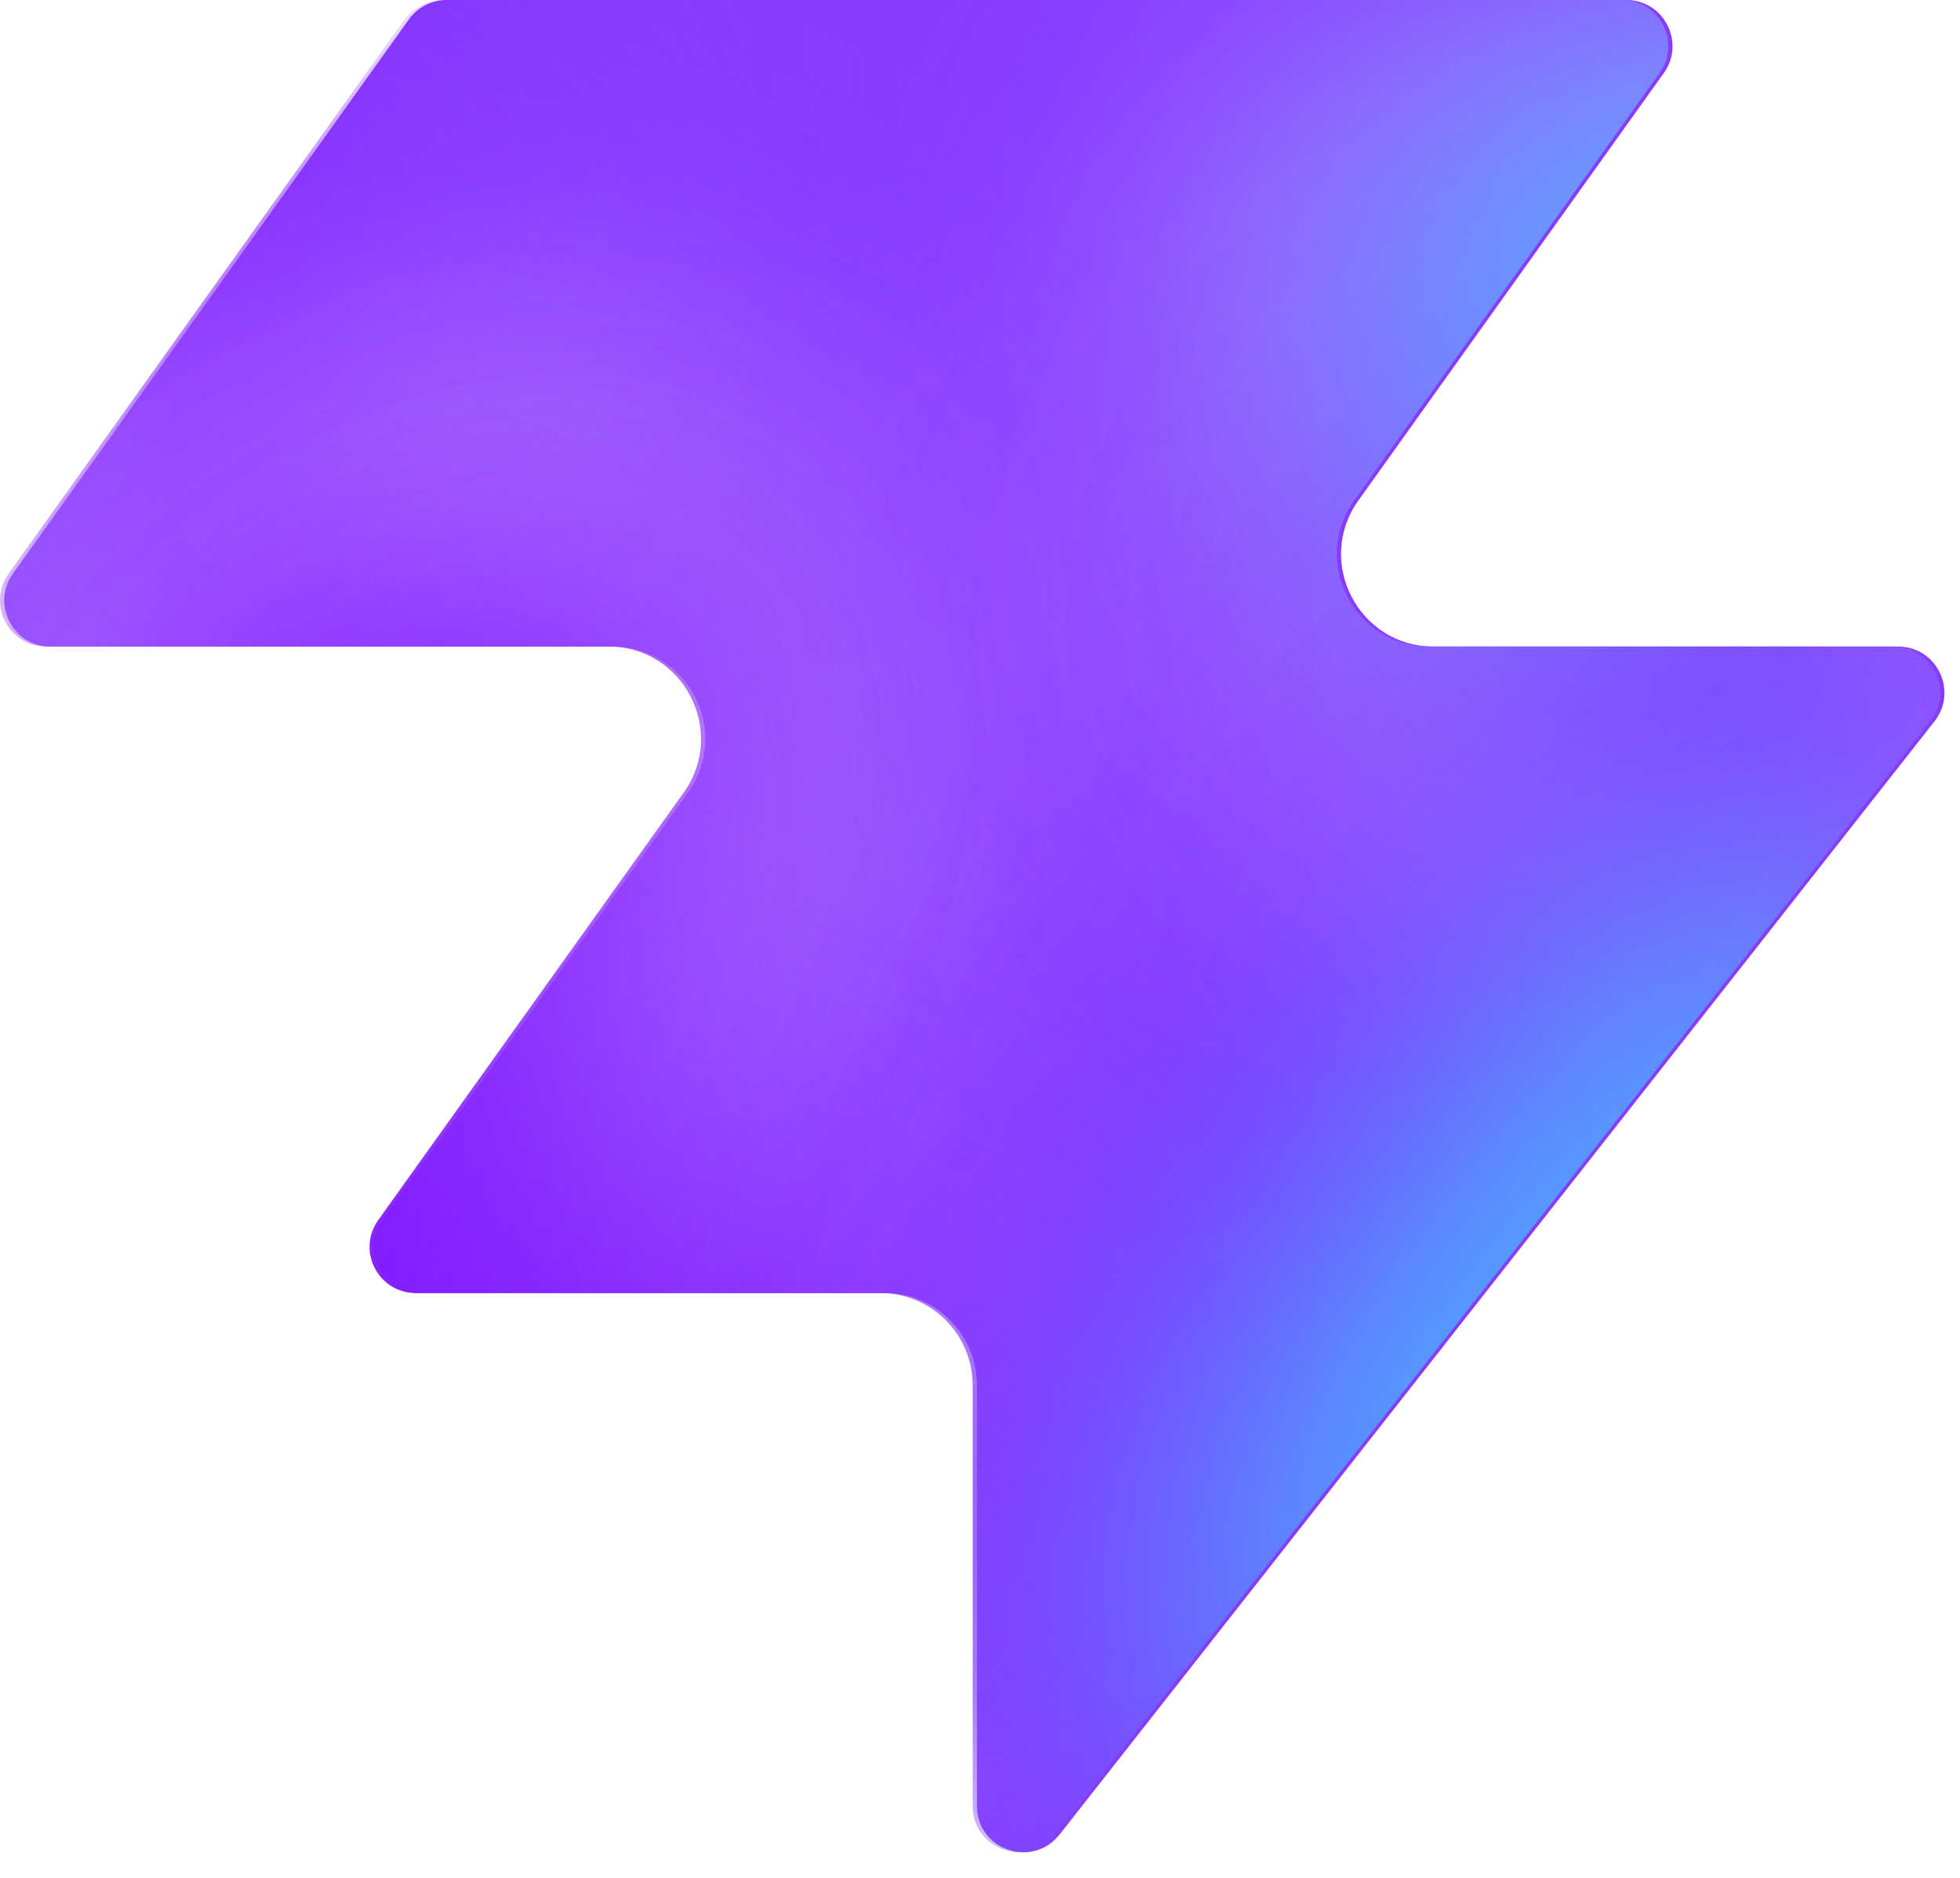
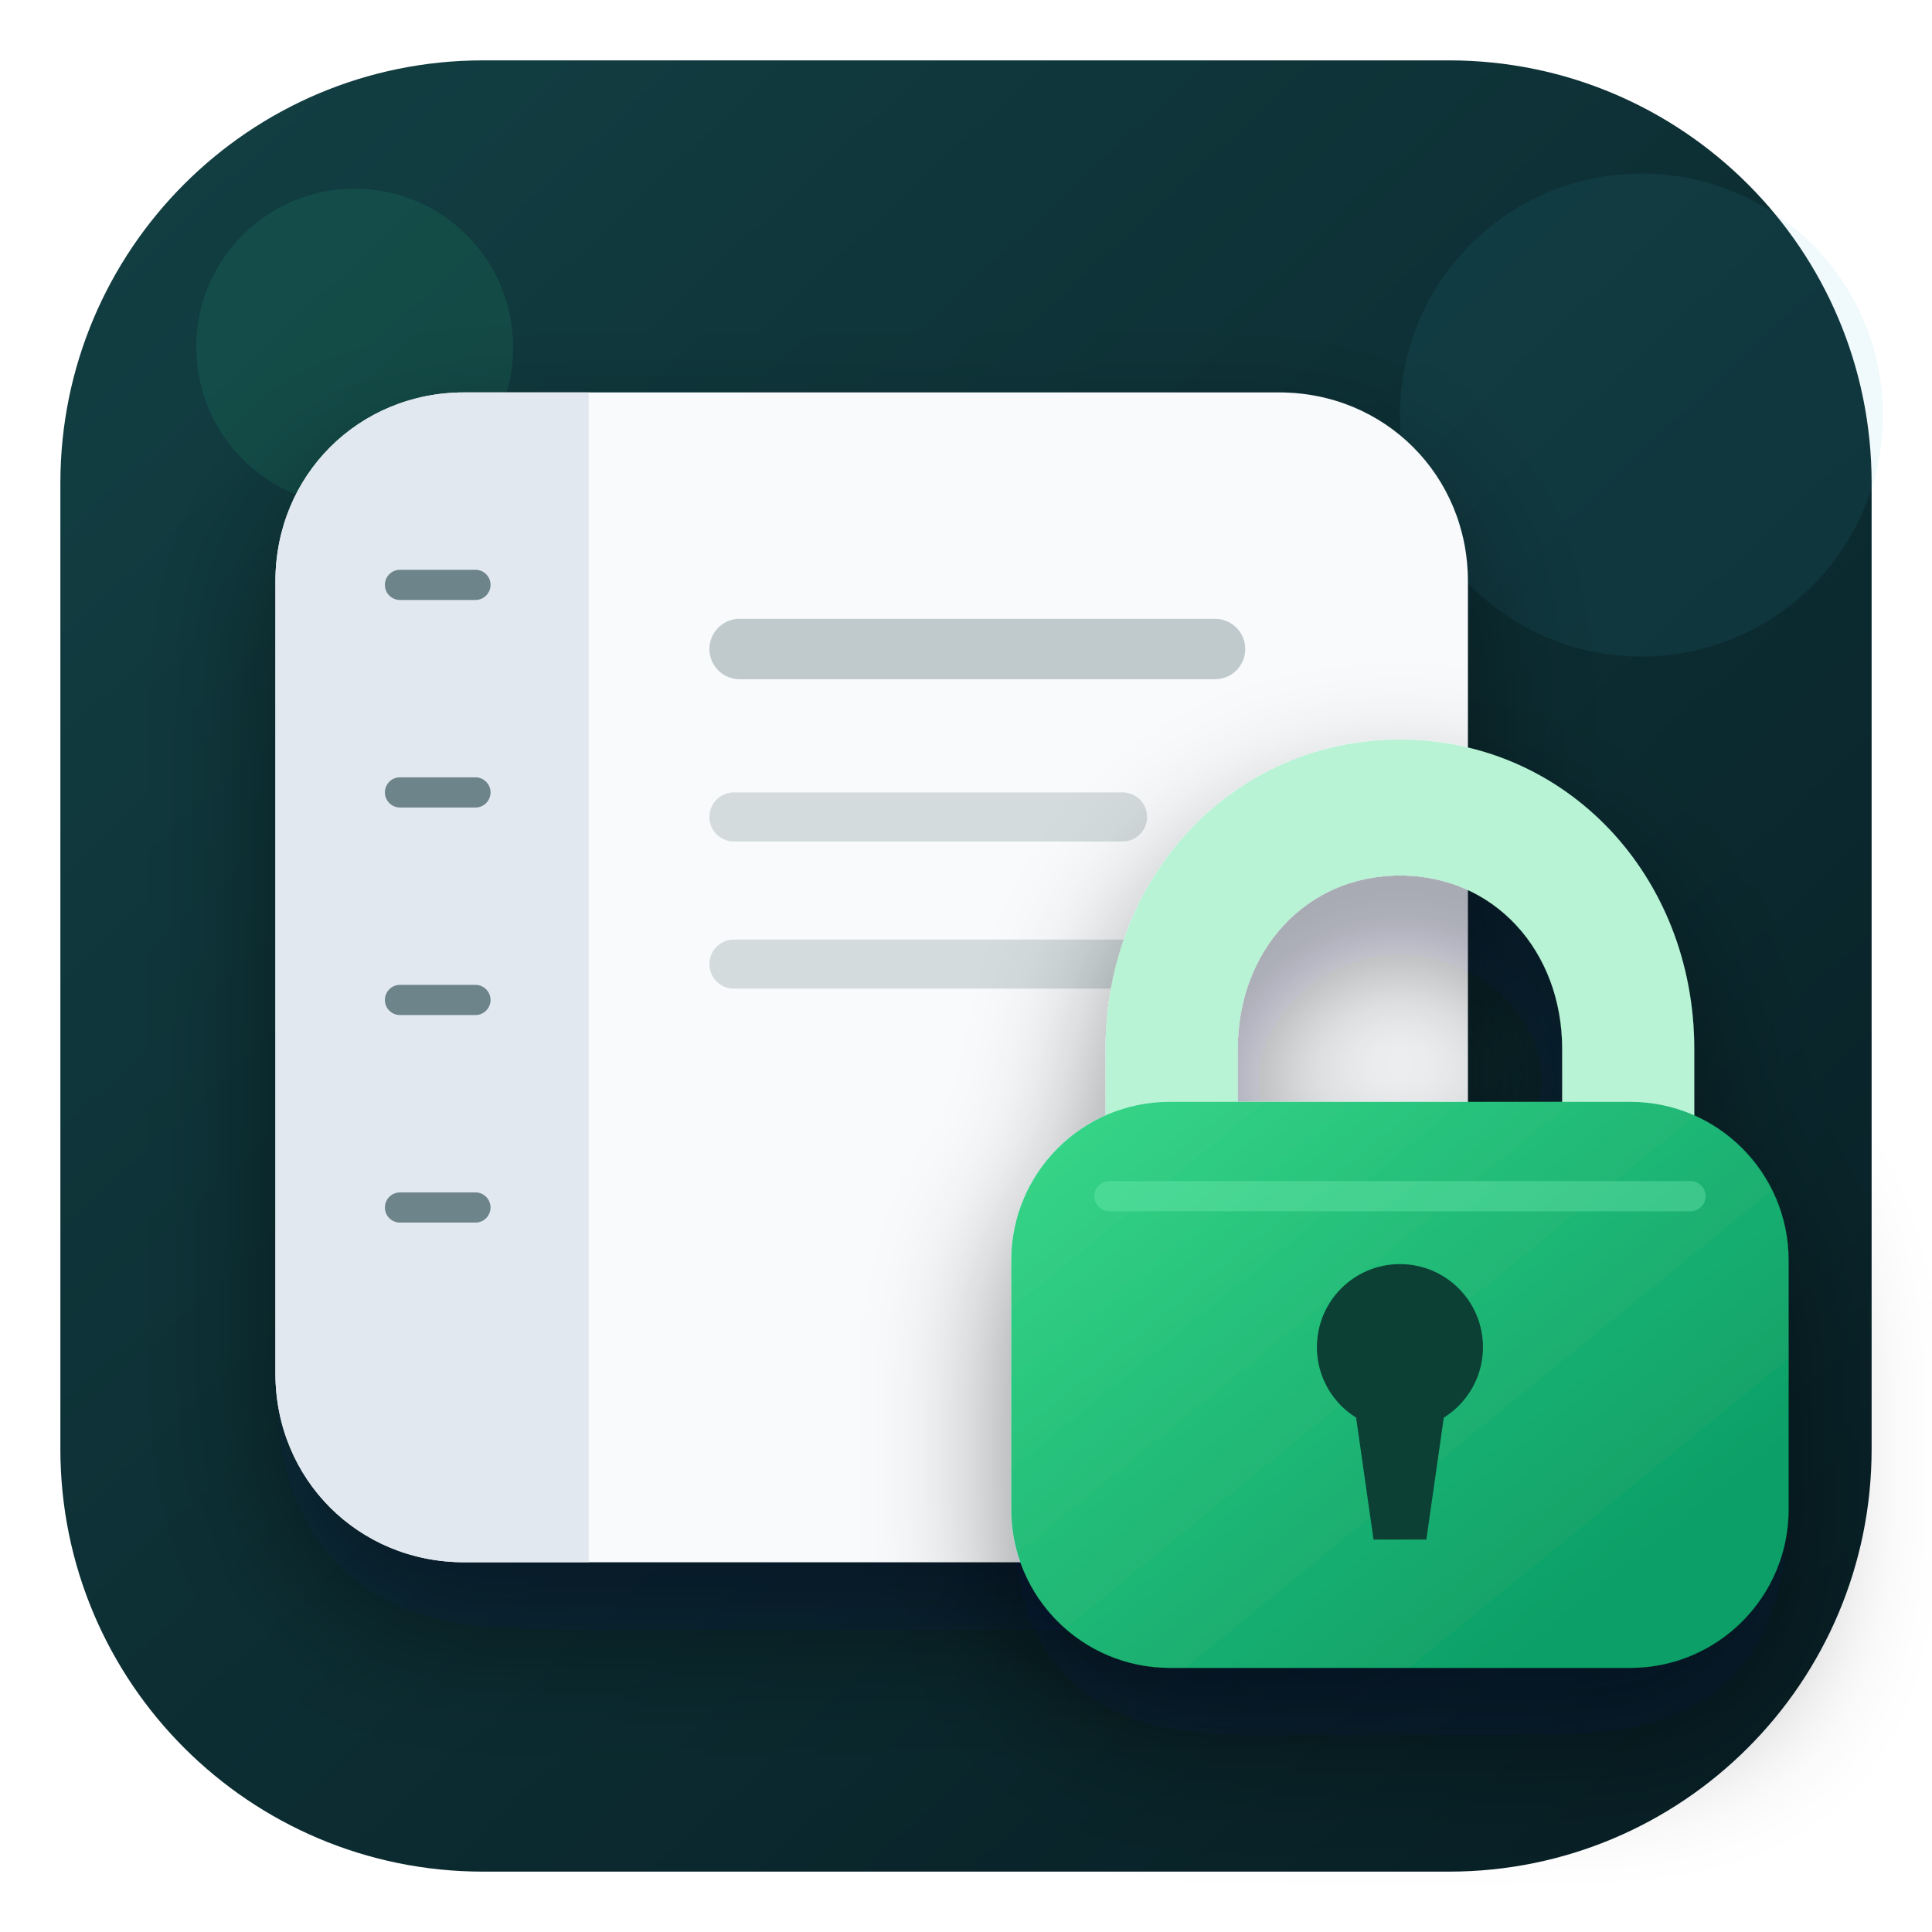
- <svg xmlns="http://www.w3.org/2000/svg" width="48" height="46" fill="none" viewBox="0 0 48 46">
-   <path fill="#863bff" d="M25.946 44.938c-.664.845-2.021.375-2.021-.698V33.937a2.26 2.26 0 0 0-2.262-2.262H10.287c-.92 0-1.456-1.04-.92-1.788l7.48-10.471c1.07-1.497 0-3.578-1.842-3.578H1.237c-.92 0-1.456-1.04-.92-1.788L10.013.474c.214-.297.556-.474.92-.474h28.894c.92 0 1.456 1.04.92 1.788l-7.48 10.471c-1.07 1.498 0 3.579 1.842 3.579h11.377c.943 0 1.473 1.088.89 1.83L25.947 44.94z" style="fill:#863bff;fill:color(display-p3 .525 .23 1);fill-opacity:1" />
-   <mask id="a" width="48" height="46" x="0" y="0" maskUnits="userSpaceOnUse" style="mask-type:alpha">
-     <path fill="#000" d="M25.842 44.938c-.664.844-2.021.375-2.021-.698V33.937a2.26 2.26 0 0 0-2.262-2.262H10.183c-.92 0-1.456-1.04-.92-1.788l7.48-10.471c1.07-1.498 0-3.579-1.842-3.579H1.133c-.92 0-1.456-1.04-.92-1.787L9.91.473c.214-.297.556-.474.92-.474h28.894c.92 0 1.456 1.04.92 1.788l-7.48 10.471c-1.07 1.498 0 3.578 1.842 3.578h11.377c.943 0 1.473 1.088.89 1.832L25.843 44.94z" style="fill:#000;fill-opacity:1" />
-   </mask>
-   <g mask="url(#a)">
-     <g filter="url(#b)">
-       <ellipse cx="5.508" cy="14.704" fill="#ede6ff" rx="5.508" ry="14.704" style="fill:#ede6ff;fill:color(display-p3 .927 .903 1);fill-opacity:1" transform="matrix(.00324 1 1 -.00324 -4.47 31.516)" />
-     </g>
-     <g filter="url(#c)">
-       <ellipse cx="10.399" cy="29.851" fill="#ede6ff" rx="10.399" ry="29.851" style="fill:#ede6ff;fill:color(display-p3 .927 .903 1);fill-opacity:1" transform="matrix(.00324 1 1 -.00324 -39.328 7.883)" />
-     </g>
-     <g filter="url(#d)">
-       <ellipse cx="5.508" cy="30.487" fill="#7e14ff" rx="5.508" ry="30.487" style="fill:#7e14ff;fill:color(display-p3 .492 .077 1);fill-opacity:1" transform="rotate(89.814 -25.913 -14.639)scale(1 -1)" />
-     </g>
-     <g filter="url(#e)">
-       <ellipse cx="5.508" cy="30.599" fill="#7e14ff" rx="5.508" ry="30.599" style="fill:#7e14ff;fill:color(display-p3 .492 .077 1);fill-opacity:1" transform="rotate(89.814 -32.644 -3.334)scale(1 -1)" />
-     </g>
-     <g filter="url(#f)">
-       <ellipse cx="5.508" cy="30.599" fill="#7e14ff" rx="5.508" ry="30.599" style="fill:#7e14ff;fill:color(display-p3 .492 .077 1);fill-opacity:1" transform="matrix(.00324 1 1 -.00324 -34.34 30.47)" />
-     </g>
-     <g filter="url(#g)">
-       <ellipse cx="14.072" cy="22.078" fill="#ede6ff" rx="14.072" ry="22.078" style="fill:#ede6ff;fill:color(display-p3 .927 .903 1);fill-opacity:1" transform="rotate(93.35 24.506 48.493)scale(-1 1)" />
-     </g>
-     <g filter="url(#h)">
-       <ellipse cx="3.47" cy="21.501" fill="#7e14ff" rx="3.47" ry="21.501" style="fill:#7e14ff;fill:color(display-p3 .492 .077 1);fill-opacity:1" transform="rotate(89.009 28.708 47.59)scale(-1 1)" />
-     </g>
-     <g filter="url(#i)">
-       <ellipse cx="3.47" cy="21.501" fill="#7e14ff" rx="3.47" ry="21.501" style="fill:#7e14ff;fill:color(display-p3 .492 .077 1);fill-opacity:1" transform="rotate(89.009 28.708 47.59)scale(-1 1)" />
-     </g>
-     <g filter="url(#j)">
-       <ellipse cx=".387" cy="8.972" fill="#7e14ff" rx="4.407" ry="29.108" style="fill:#7e14ff;fill:color(display-p3 .492 .077 1);fill-opacity:1" transform="rotate(39.51 .387 8.972)" />
-     </g>
-     <g filter="url(#k)">
-       <ellipse cx="47.523" cy="-6.092" fill="#7e14ff" rx="4.407" ry="29.108" style="fill:#7e14ff;fill:color(display-p3 .492 .077 1);fill-opacity:1" transform="rotate(37.892 47.523 -6.092)" />
-     </g>
-     <g filter="url(#l)">
-       <ellipse cx="41.412" cy="6.333" fill="#47bfff" rx="5.971" ry="9.665" style="fill:#47bfff;fill:color(display-p3 .28 .748 1);fill-opacity:1" transform="rotate(37.892 41.412 6.333)" />
-     </g>
-     <g filter="url(#m)">
-       <ellipse cx="-1.879" cy="38.332" fill="#7e14ff" rx="4.407" ry="29.108" style="fill:#7e14ff;fill:color(display-p3 .492 .077 1);fill-opacity:1" transform="rotate(37.892 -1.88 38.332)" />
-     </g>
-     <g filter="url(#n)">
-       <ellipse cx="-1.879" cy="38.332" fill="#7e14ff" rx="4.407" ry="29.108" style="fill:#7e14ff;fill:color(display-p3 .492 .077 1);fill-opacity:1" transform="rotate(37.892 -1.88 38.332)" />
-     </g>
-     <g filter="url(#o)">
-       <ellipse cx="35.651" cy="29.907" fill="#7e14ff" rx="4.407" ry="29.108" style="fill:#7e14ff;fill:color(display-p3 .492 .077 1);fill-opacity:1" transform="rotate(37.892 35.651 29.907)" />
-     </g>
-     <g filter="url(#p)">
-       <ellipse cx="38.418" cy="32.4" fill="#47bfff" rx="5.971" ry="15.297" style="fill:#47bfff;fill:color(display-p3 .28 .748 1);fill-opacity:1" transform="rotate(37.892 38.418 32.4)" />
-     </g>
-   </g>
+ <svg xmlns="http://www.w3.org/2000/svg" viewBox="0 0 512 512" role="img" aria-labelledby="title desc">
  <defs>
-     <filter id="b" width="60.045" height="41.654" x="-19.77" y="16.149" color-interpolation-filters="sRGB" filterUnits="userSpaceOnUse">
-       <feFlood flood-opacity="0" result="BackgroundImageFix" />
-       <feBlend in="SourceGraphic" in2="BackgroundImageFix" result="shape" />
-       <feGaussianBlur result="effect1_foregroundBlur_2002_17158" stdDeviation="7.659" />
-     </filter>
-     <filter id="c" width="90.34" height="51.437" x="-54.613" y="-7.533" color-interpolation-filters="sRGB" filterUnits="userSpaceOnUse">
-       <feFlood flood-opacity="0" result="BackgroundImageFix" />
-       <feBlend in="SourceGraphic" in2="BackgroundImageFix" result="shape" />
-       <feGaussianBlur result="effect1_foregroundBlur_2002_17158" stdDeviation="7.659" />
-     </filter>
-     <filter id="d" width="79.355" height="29.4" x="-49.64" y="2.03" color-interpolation-filters="sRGB" filterUnits="userSpaceOnUse">
-       <feFlood flood-opacity="0" result="BackgroundImageFix" />
-       <feBlend in="SourceGraphic" in2="BackgroundImageFix" result="shape" />
-       <feGaussianBlur result="effect1_foregroundBlur_2002_17158" stdDeviation="4.596" />
-     </filter>
-     <filter id="e" width="79.579" height="29.4" x="-45.045" y="20.029" color-interpolation-filters="sRGB" filterUnits="userSpaceOnUse">
-       <feFlood flood-opacity="0" result="BackgroundImageFix" />
-       <feBlend in="SourceGraphic" in2="BackgroundImageFix" result="shape" />
-       <feGaussianBlur result="effect1_foregroundBlur_2002_17158" stdDeviation="4.596" />
-     </filter>
-     <filter id="f" width="79.579" height="29.4" x="-43.513" y="21.178" color-interpolation-filters="sRGB" filterUnits="userSpaceOnUse">
-       <feFlood flood-opacity="0" result="BackgroundImageFix" />
-       <feBlend in="SourceGraphic" in2="BackgroundImageFix" result="shape" />
-       <feGaussianBlur result="effect1_foregroundBlur_2002_17158" stdDeviation="4.596" />
-     </filter>
-     <filter id="g" width="74.749" height="58.852" x="15.756" y="-17.901" color-interpolation-filters="sRGB" filterUnits="userSpaceOnUse">
-       <feFlood flood-opacity="0" result="BackgroundImageFix" />
-       <feBlend in="SourceGraphic" in2="BackgroundImageFix" result="shape" />
-       <feGaussianBlur result="effect1_foregroundBlur_2002_17158" stdDeviation="7.659" />
-     </filter>
-     <filter id="h" width="61.377" height="25.362" x="23.548" y="2.284" color-interpolation-filters="sRGB" filterUnits="userSpaceOnUse">
-       <feFlood flood-opacity="0" result="BackgroundImageFix" />
-       <feBlend in="SourceGraphic" in2="BackgroundImageFix" result="shape" />
-       <feGaussianBlur result="effect1_foregroundBlur_2002_17158" stdDeviation="4.596" />
-     </filter>
-     <filter id="i" width="61.377" height="25.362" x="23.548" y="2.284" color-interpolation-filters="sRGB" filterUnits="userSpaceOnUse">
-       <feFlood flood-opacity="0" result="BackgroundImageFix" />
-       <feBlend in="SourceGraphic" in2="BackgroundImageFix" result="shape" />
-       <feGaussianBlur result="effect1_foregroundBlur_2002_17158" stdDeviation="4.596" />
-     </filter>
-     <filter id="j" width="56.045" height="63.649" x="-27.636" y="-22.853" color-interpolation-filters="sRGB" filterUnits="userSpaceOnUse">
-       <feFlood flood-opacity="0" result="BackgroundImageFix" />
-       <feBlend in="SourceGraphic" in2="BackgroundImageFix" result="shape" />
-       <feGaussianBlur result="effect1_foregroundBlur_2002_17158" stdDeviation="4.596" />
-     </filter>
-     <filter id="k" width="54.814" height="64.646" x="20.116" y="-38.415" color-interpolation-filters="sRGB" filterUnits="userSpaceOnUse">
-       <feFlood flood-opacity="0" result="BackgroundImageFix" />
-       <feBlend in="SourceGraphic" in2="BackgroundImageFix" result="shape" />
-       <feGaussianBlur result="effect1_foregroundBlur_2002_17158" stdDeviation="4.596" />
-     </filter>
-     <filter id="l" width="33.541" height="35.313" x="24.641" y="-11.323" color-interpolation-filters="sRGB" filterUnits="userSpaceOnUse">
-       <feFlood flood-opacity="0" result="BackgroundImageFix" />
-       <feBlend in="SourceGraphic" in2="BackgroundImageFix" result="shape" />
-       <feGaussianBlur result="effect1_foregroundBlur_2002_17158" stdDeviation="4.596" />
-     </filter>
-     <filter id="m" width="54.814" height="64.646" x="-29.286" y="6.009" color-interpolation-filters="sRGB" filterUnits="userSpaceOnUse">
-       <feFlood flood-opacity="0" result="BackgroundImageFix" />
-       <feBlend in="SourceGraphic" in2="BackgroundImageFix" result="shape" />
-       <feGaussianBlur result="effect1_foregroundBlur_2002_17158" stdDeviation="4.596" />
-     </filter>
-     <filter id="n" width="54.814" height="64.646" x="-29.286" y="6.009" color-interpolation-filters="sRGB" filterUnits="userSpaceOnUse">
-       <feFlood flood-opacity="0" result="BackgroundImageFix" />
-       <feBlend in="SourceGraphic" in2="BackgroundImageFix" result="shape" />
-       <feGaussianBlur result="effect1_foregroundBlur_2002_17158" stdDeviation="4.596" />
-     </filter>
-     <filter id="o" width="54.814" height="64.646" x="8.244" y="-2.416" color-interpolation-filters="sRGB" filterUnits="userSpaceOnUse">
-       <feFlood flood-opacity="0" result="BackgroundImageFix" />
-       <feBlend in="SourceGraphic" in2="BackgroundImageFix" result="shape" />
-       <feGaussianBlur result="effect1_foregroundBlur_2002_17158" stdDeviation="4.596" />
-     </filter>
-     <filter id="p" width="39.409" height="43.623" x="18.713" y="10.588" color-interpolation-filters="sRGB" filterUnits="userSpaceOnUse">
-       <feFlood flood-opacity="0" result="BackgroundImageFix" />
-       <feBlend in="SourceGraphic" in2="BackgroundImageFix" result="shape" />
-       <feGaussianBlur result="effect1_foregroundBlur_2002_17158" stdDeviation="4.596" />
+     <linearGradient id="bg" x1="40" y1="28" x2="472" y2="492" gradientUnits="userSpaceOnUse">
+       <stop stop-color="#123F43" />
+       <stop offset="1" stop-color="#071E24" />
+     </linearGradient>
+     <linearGradient id="lock" x1="287" y1="274" x2="414" y2="430" gradientUnits="userSpaceOnUse">
+       <stop stop-color="#39D98A" />
+       <stop offset="1" stop-color="#0E9F67" />
+     </linearGradient>
+     <filter id="shadow" x="-30%" y="-30%" width="160%" height="160%">
+       <feDropShadow dx="0" dy="18" stdDeviation="18" flood-color="#001014" flood-opacity=".45" />
    </filter>
  </defs>
+   <rect x="16" y="16" width="480" height="480" rx="112" fill="url(#bg)" />
+   <circle cx="94" cy="92" r="42" fill="#2EE59D" opacity=".09" />
+   <circle cx="435" cy="110" r="64" fill="#45B7C7" opacity=".08" />
+   <g filter="url(#shadow)">
+     <path d="M123 104h216c28 0 50 22 50 50v210c0 28-22 50-50 50H123c-28 0-50-22-50-50V154c0-28 22-50 50-50Z" fill="#F8FAFC" />
+     <path d="M123 104h33v310h-33c-28 0-50-22-50-50V154c0-28 22-50 50-50Z" fill="#E2E8F0" />
+     <rect x="102" y="151" width="28" height="8" rx="4" fill="#0B3137" opacity=".55" />
+     <rect x="102" y="206" width="28" height="8" rx="4" fill="#0B3137" opacity=".55" />
+     <rect x="102" y="261" width="28" height="8" rx="4" fill="#0B3137" opacity=".55" />
+     <rect x="102" y="316" width="28" height="8" rx="4" fill="#0B3137" opacity=".55" />
+     <rect x="188" y="164" width="142" height="16" rx="8" fill="#0B3137" opacity=".24" />
+     <rect x="188" y="210" width="116" height="13" rx="6.5" fill="#0B3137" opacity=".16" />
+     <rect x="188" y="249" width="136" height="13" rx="6.5" fill="#0B3137" opacity=".16" />
+   </g>
+   <g filter="url(#shadow)">
+     <path d="M293 303v-25c0-46 34-82 78-82s78 36 78 82v25h-35v-25c0-26-18-46-43-46s-43 20-43 46v25h-35Z" fill="#B8F3D5" />
+     <rect x="268" y="292" width="206" height="150" rx="42" fill="url(#lock)" />
+     <circle cx="371" cy="357" r="22" fill="#073F35" />
+     <path d="M359 373h24l-5 35h-14l-5-35Z" fill="#073F35" />
+     <path d="M294 317h154" stroke="#7CF0B8" stroke-width="8" stroke-linecap="round" opacity=".34" />
+   </g>
</svg>
